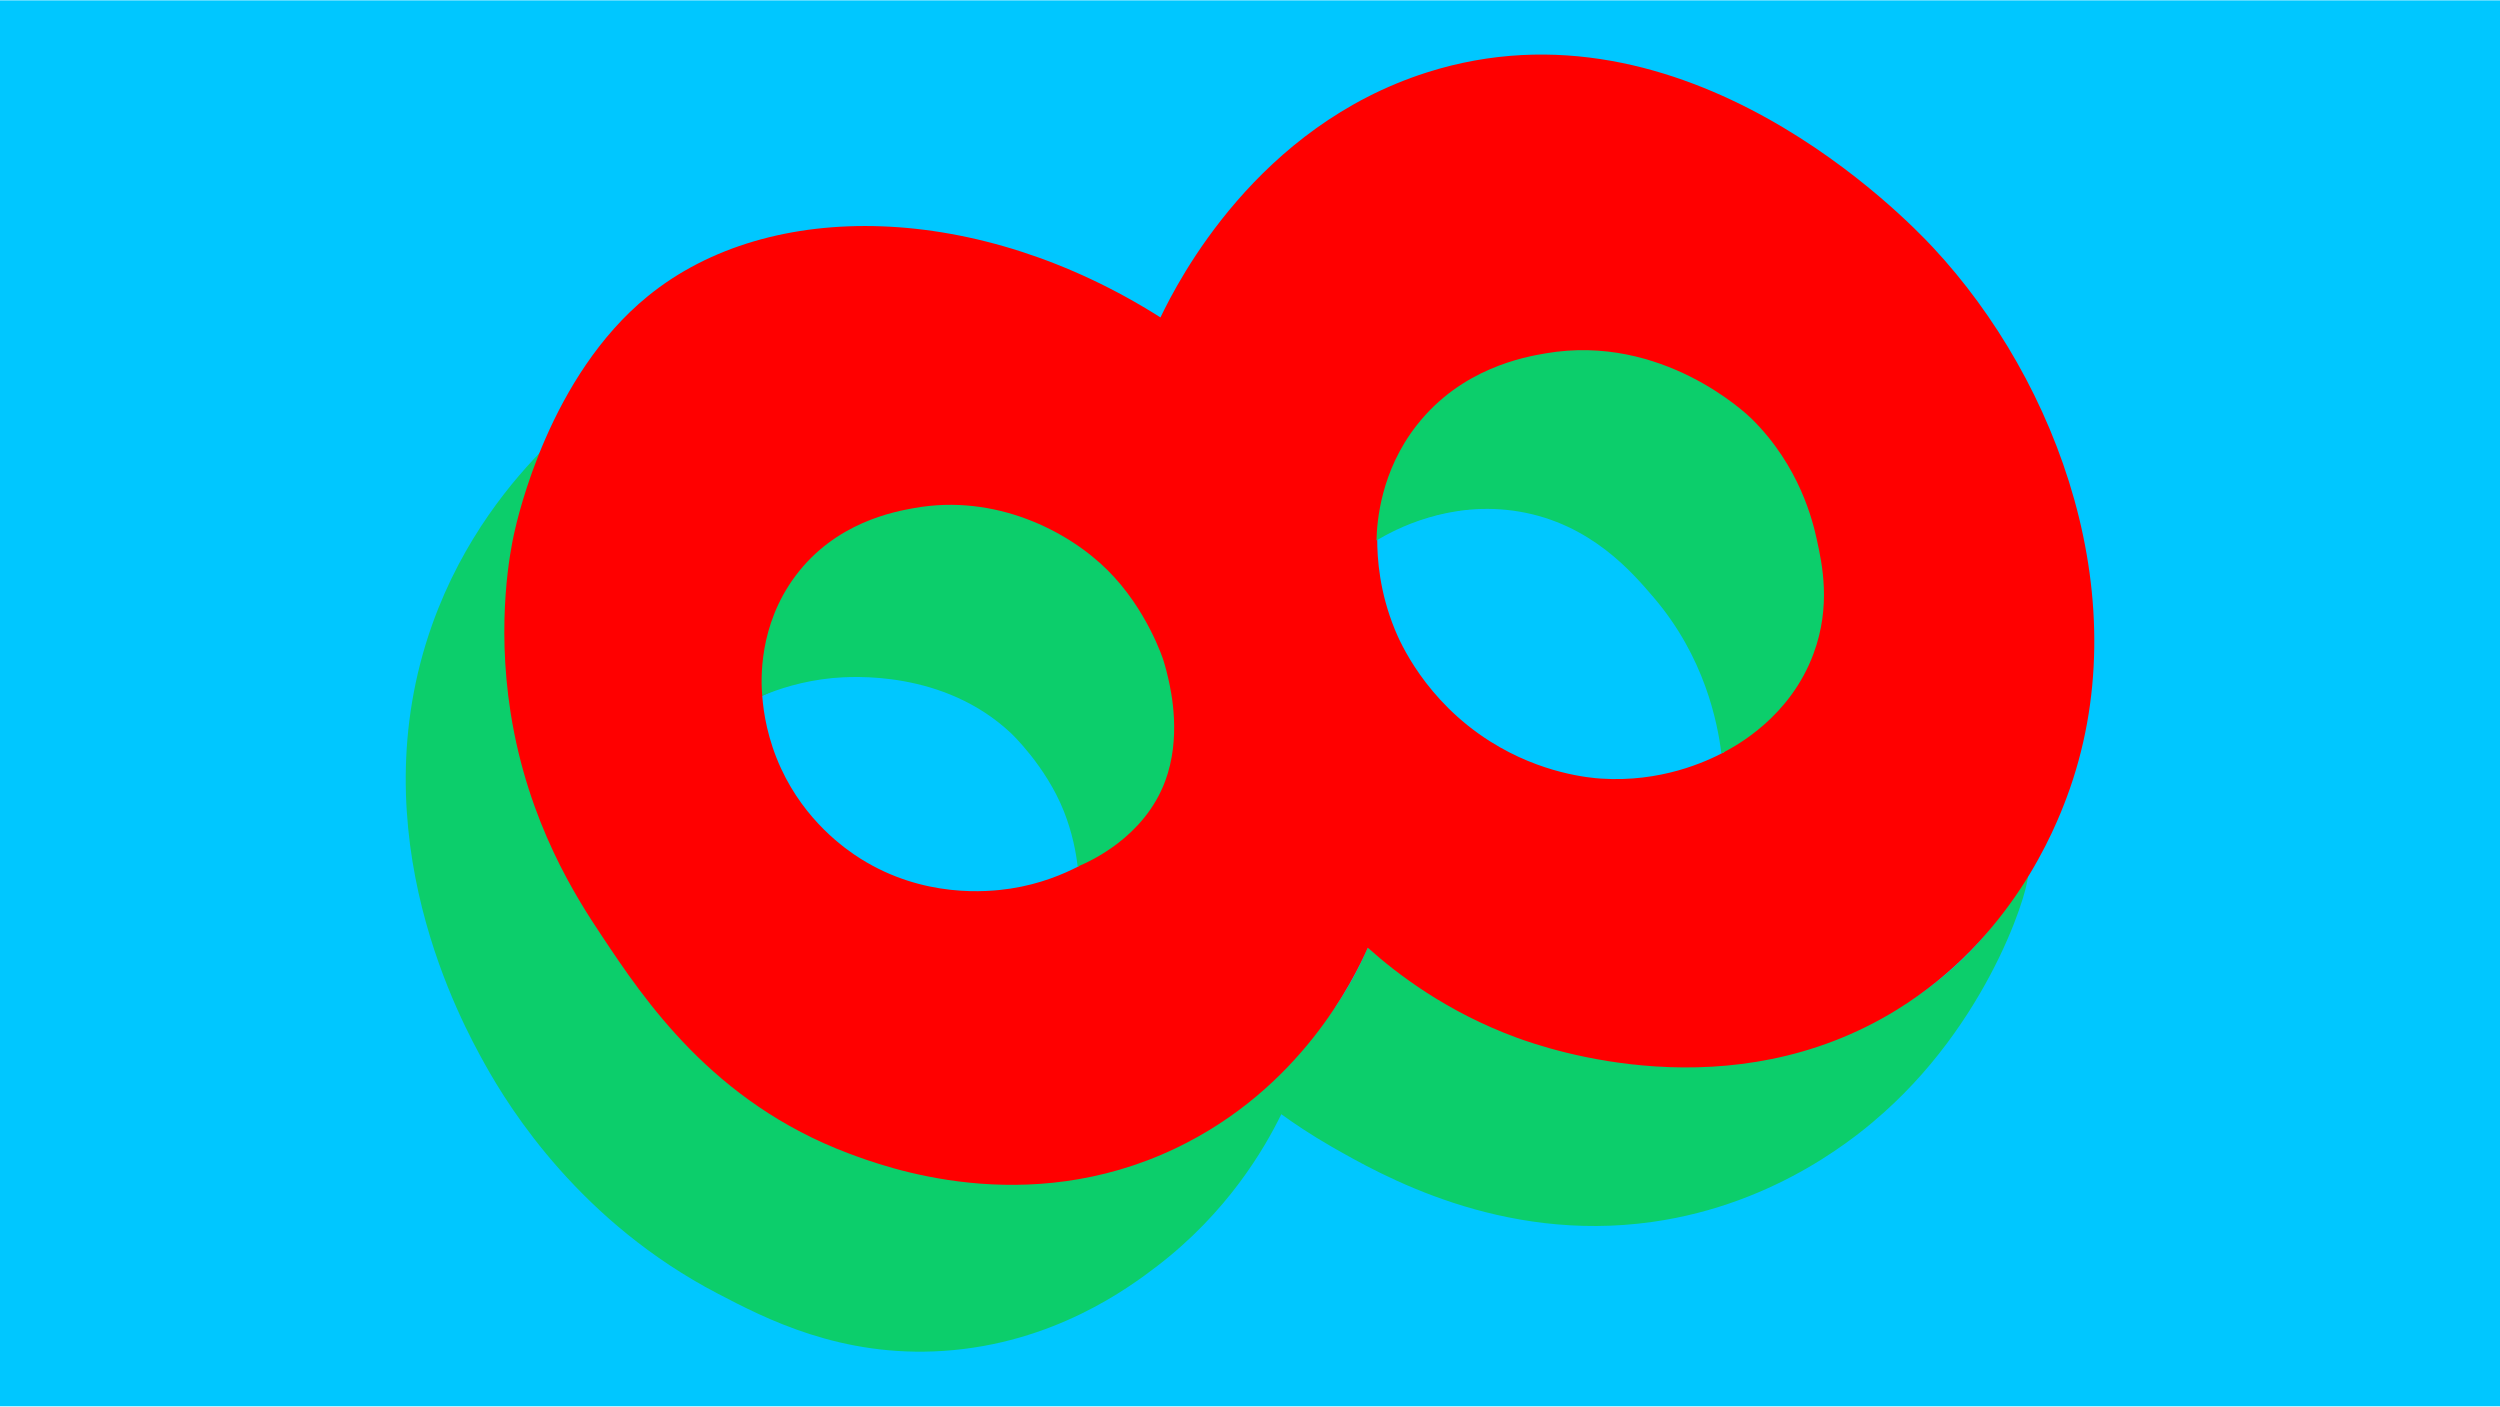
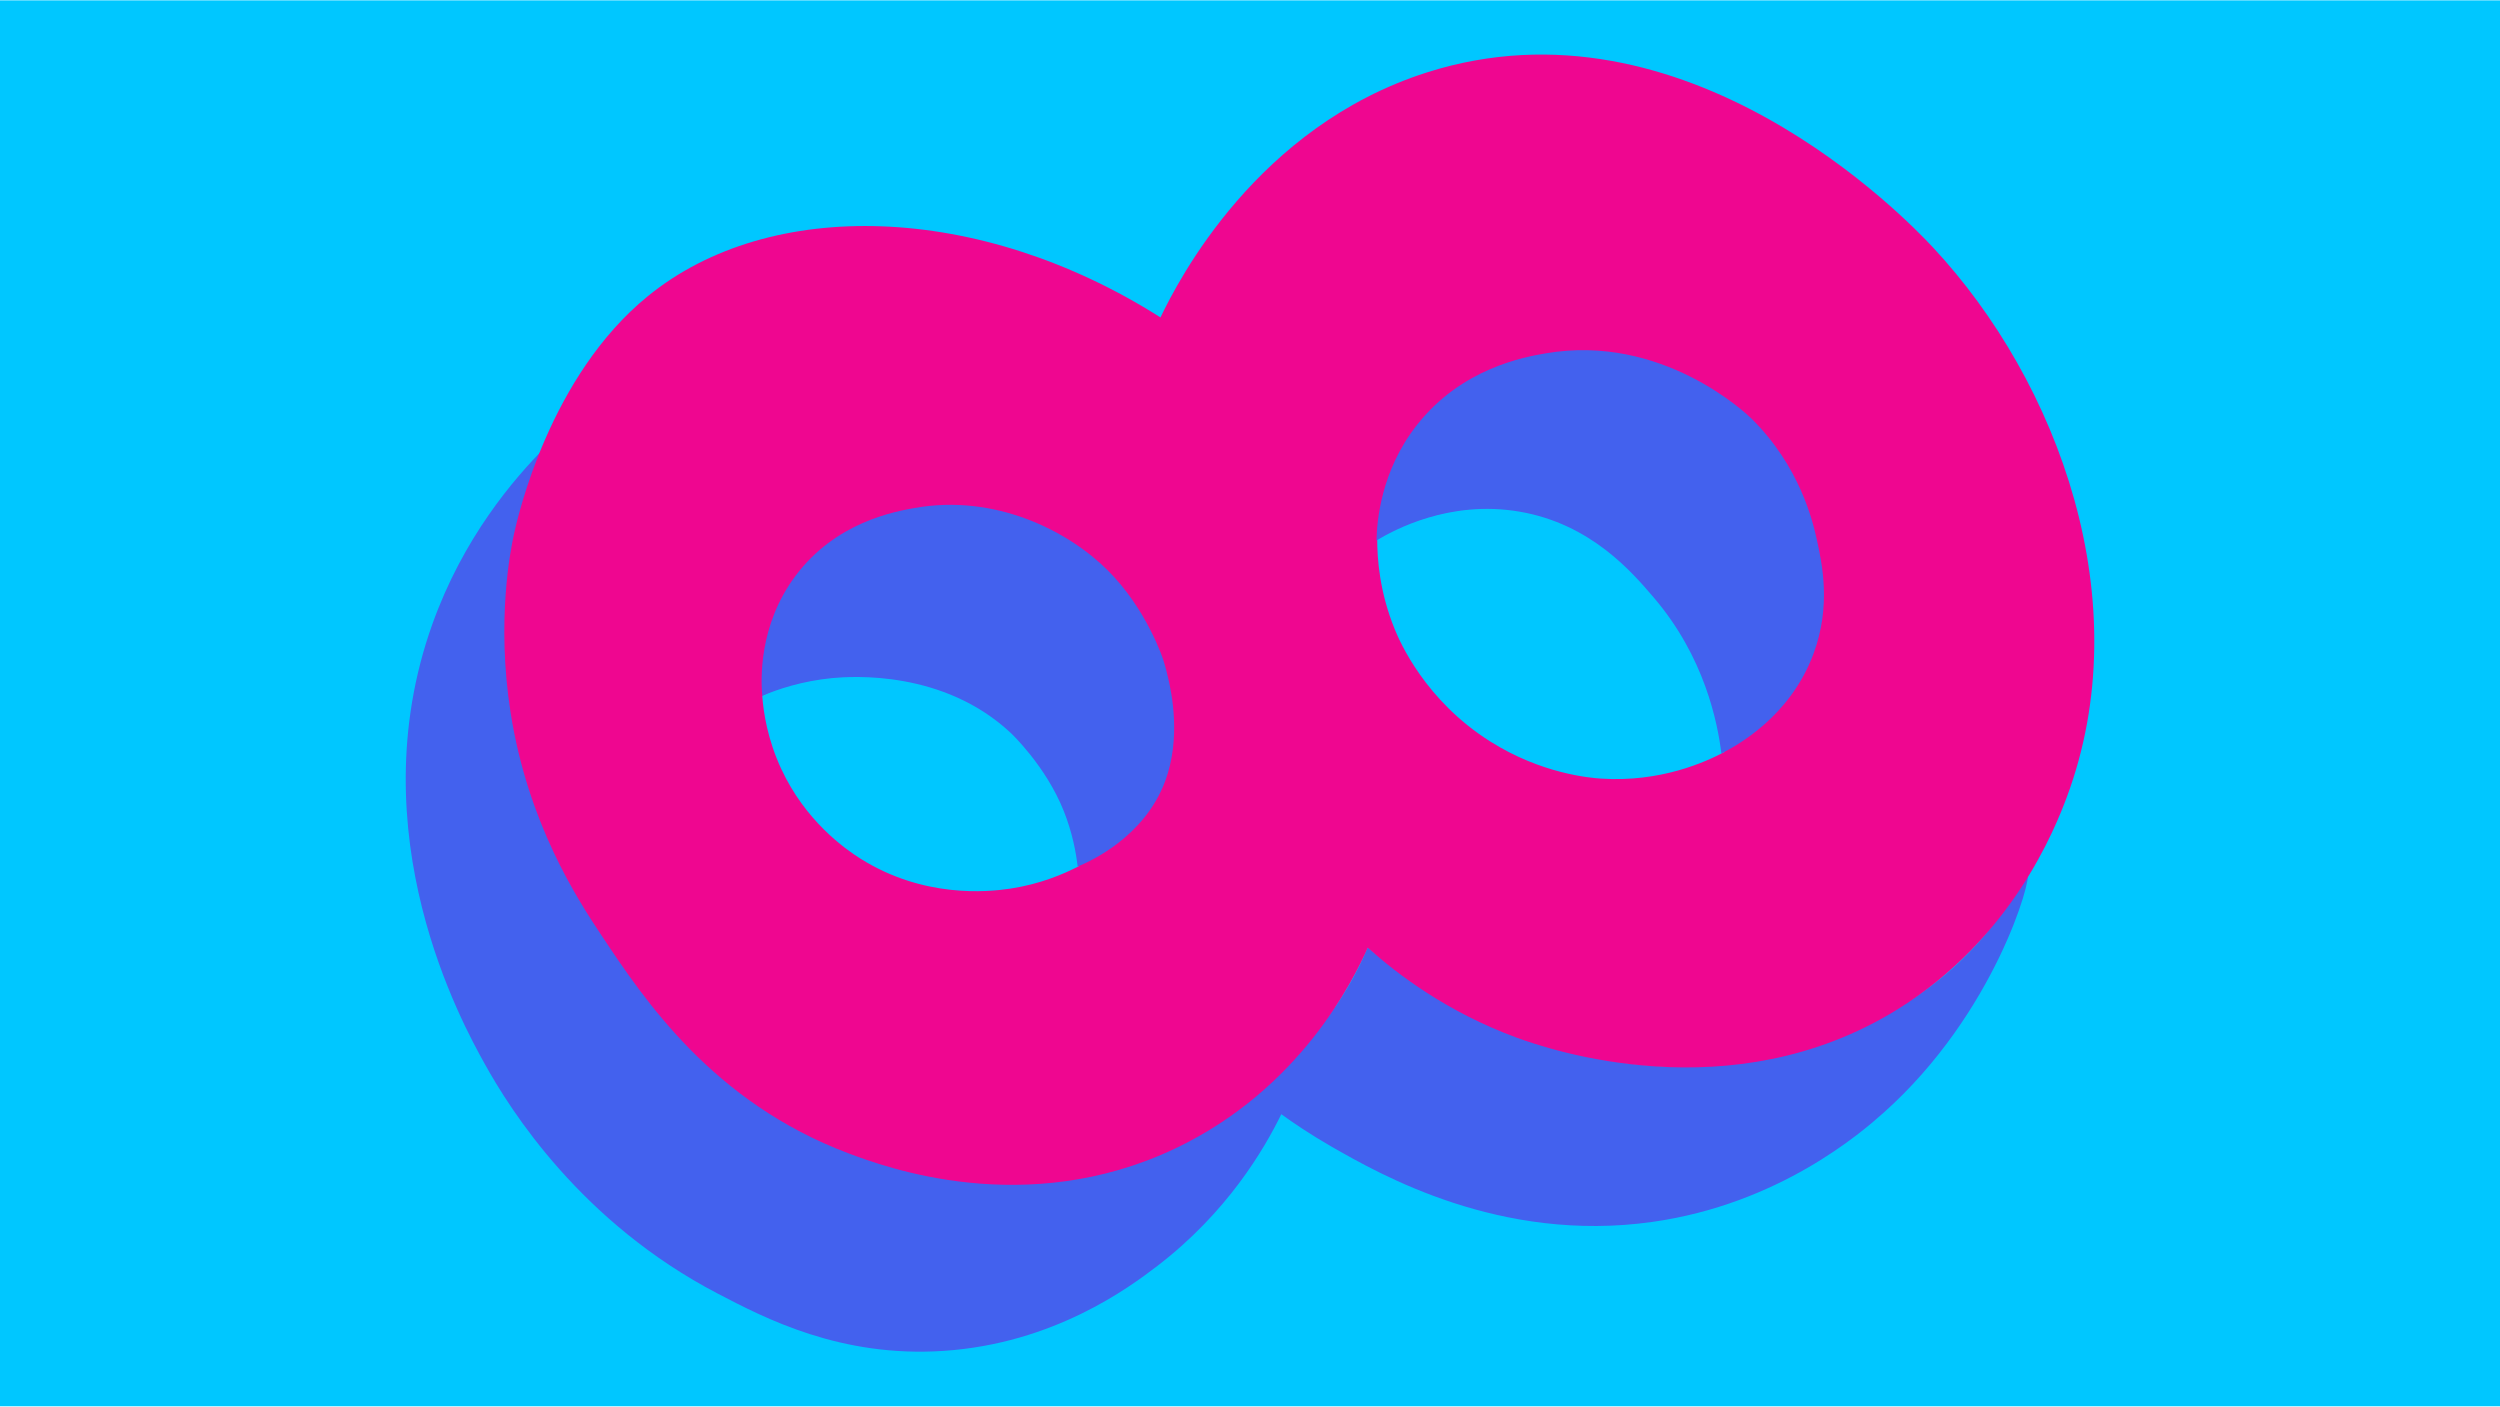
<svg xmlns="http://www.w3.org/2000/svg" version="1.1" id="Layer_1" x="0px" y="0px" viewBox="0 0 3496 1966.5" style="enable-background:new 0 0 3496 1966.5;" xml:space="preserve">
  <style type="text/css">
	.st0{fill:#00C7FF;}
- 	.st1{fill:#0CCE6B;enable-background:new    ;}
- 	.st2{fill:#FF0000;enable-background:new    ;}
+ 	.st1{fill:#4361EE;}
+ 	.st2{fill:#EF0690;}
</style>
  <rect y="0.5" class="st0" width="3496" height="1966" />
  <g>
    <path class="st1" d="M764.8,623c-47.4,47.3-117.4,129.9-160.3,250.1c-104.8,293.6,42.4,558.8,73.1,614.2   c36.4,65.7,135.1,222.2,326.5,321.9c66.1,34.5,171.5,89.4,315.1,79.9c154.5-10.2,259.8-88.6,299.1-118.7   c98.1-75.2,149.5-163.3,173.5-212.3c16.4,11.9,40.5,28.3,70.8,45.7c67.9,38.8,235.5,134.8,447.5,105   c177.7-24.9,292.9-125,324.2-153c156-139.3,207.9-329.5,200.9-333.4c-3.6-2-22.1,44.6-70.8,98.2   c-113.2,124.7-268.6,154.6-310.5,162.1c-152.3,27.2-271.9-13.4-324.2-32c-101.8-36.1-174.2-89.1-216.9-125.6   c-8.9,20.8-22.6,49.1-43.4,79.9c-14.5,21.5-101.5,147-248.9,191.7c-95.3,28.9-174.7,7.8-333.5-34.3   c-151.2-40.1-248.3-65.8-347.2-150.1c-125.3-106.7-171.8-237.5-189.1-288.2C671.9,893.7,739.2,690.3,764.8,623z" />
    <path class="st2" d="M2702.8,345.7c-37.6-40.3-345.7-360-707.8-244.3c-236.9,75.7-346.9,289.8-372.2,342.5   C1369.5,283,1076.6,275,905.9,414.2C768.8,525.8,724.4,721,718.6,747.5c-4.3,20.1-24.8,119.7-4.6,248.9   c24.3,154.9,92.9,260.3,127.9,312.8c58.9,88.5,154.8,232.3,344.8,303.7c49.6,18.6,247.1,92.7,456.6-6.8   c175.1-83.2,249.4-235.7,269.4-280.8c41.4,37,110.6,89.8,207.8,125.6c45.5,16.7,299.9,104.3,532-38.8   c161.1-99.3,221.5-254.3,237.5-296.8C2992.2,841.9,2878.7,534.1,2702.8,345.7z M1413.2,1242.6c-32.7,5-122,13.4-209.8-41.8   c-21.8-13.7-77.2-52.6-111.2-126.2c-18.7-40.5-24.5-77.4-26.3-101.7c26-12.6,70.7-30.2,128.6-32.7c22.1-0.9,98.7-3.2,172.7,41.5   c119.3,72,139.1,209.8,141.6,229.5C1487.6,1222.2,1455,1236.2,1413.2,1242.6z M2238.8,1088.8c-14.7-1-83.1-6.5-155.3-52.2   c-90.5-57.3-125.9-139-132.9-156.2c-21.5-52.4-24.8-99.2-24.7-127.4c38.2-21.1,109.7-52.2,194.2-39.6   c141.5,21.1,261.5,156.3,291.5,338.1C2385.2,1065.5,2322.3,1094.3,2238.8,1088.8z" />
    <path class="st1" d="M1065.9,973c-1.8-21.6-5.5-98.1,46.5-167.7c56.1-75.1,138.1-89.8,166.4-94.9c113-20.2,214.6,31.9,269.8,86.7   c55.4,54.9,78,125.3,78,125.3c3.6,11.4,5.8,20.6,7.1,26.4c4.5,19.7,18.2,83.1-4.3,143.5c-29.4,79-106,112.7-122.4,119.5   c-2.3-19.8-7.3-47.1-19.4-77.6c-25-63-73.8-108.9-73.8-108.9c-94.3-88.6-222.7-79.6-249.7-77.1   C1121.7,952.3,1087.8,963.8,1065.9,973z" />
    <path class="st1" d="M1924.9,755.8c0.6-26.3,5.7-96.6,56.3-161.2c62.7-80.1,151.2-95.5,180.4-100.5c162.7-28,281.1,84.8,287.7,91.3   c67.8,66.8,85.9,144.4,91.3,169c7.5,34.1,20.3,92.8-4.6,159.8c-32.5,87.7-106.9,128.5-128.8,139.4c-5.4-43.2-23.3-134.6-94.5-217.9   c-30.6-35.8-88.1-103.1-187.7-120.2C2026.6,698.6,1948.7,741.5,1924.9,755.8z" />
  </g>
</svg>
